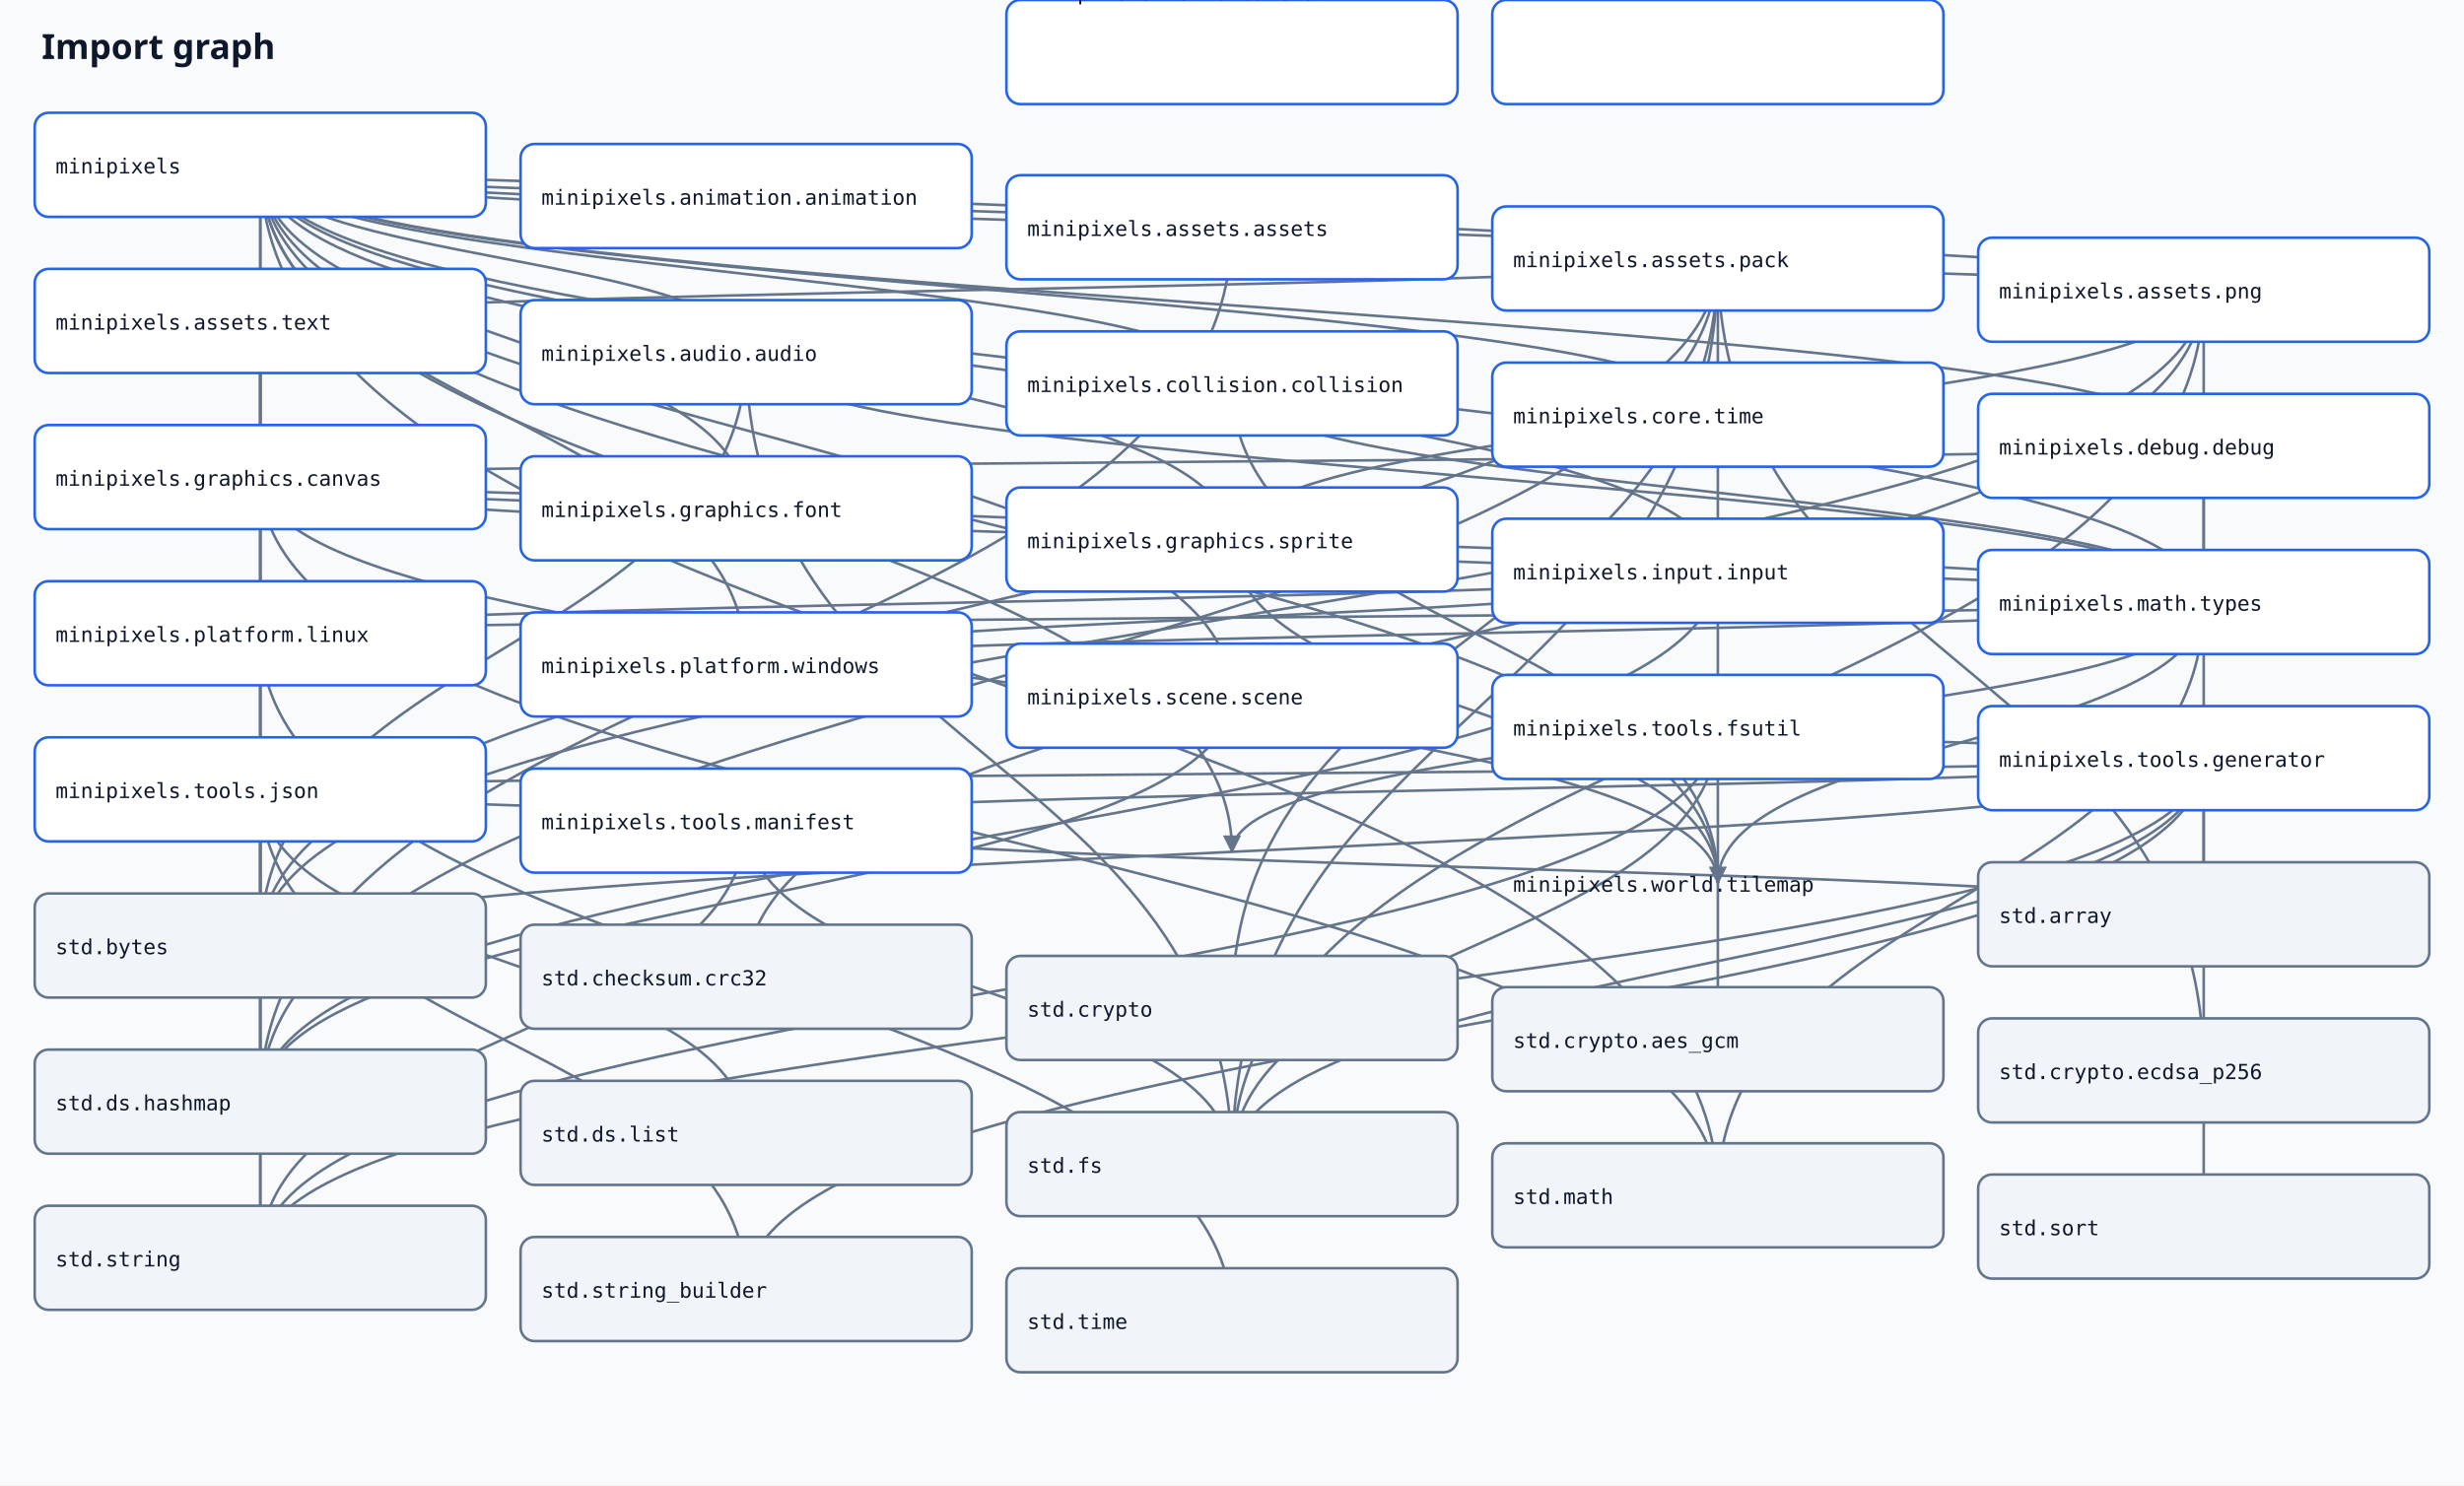
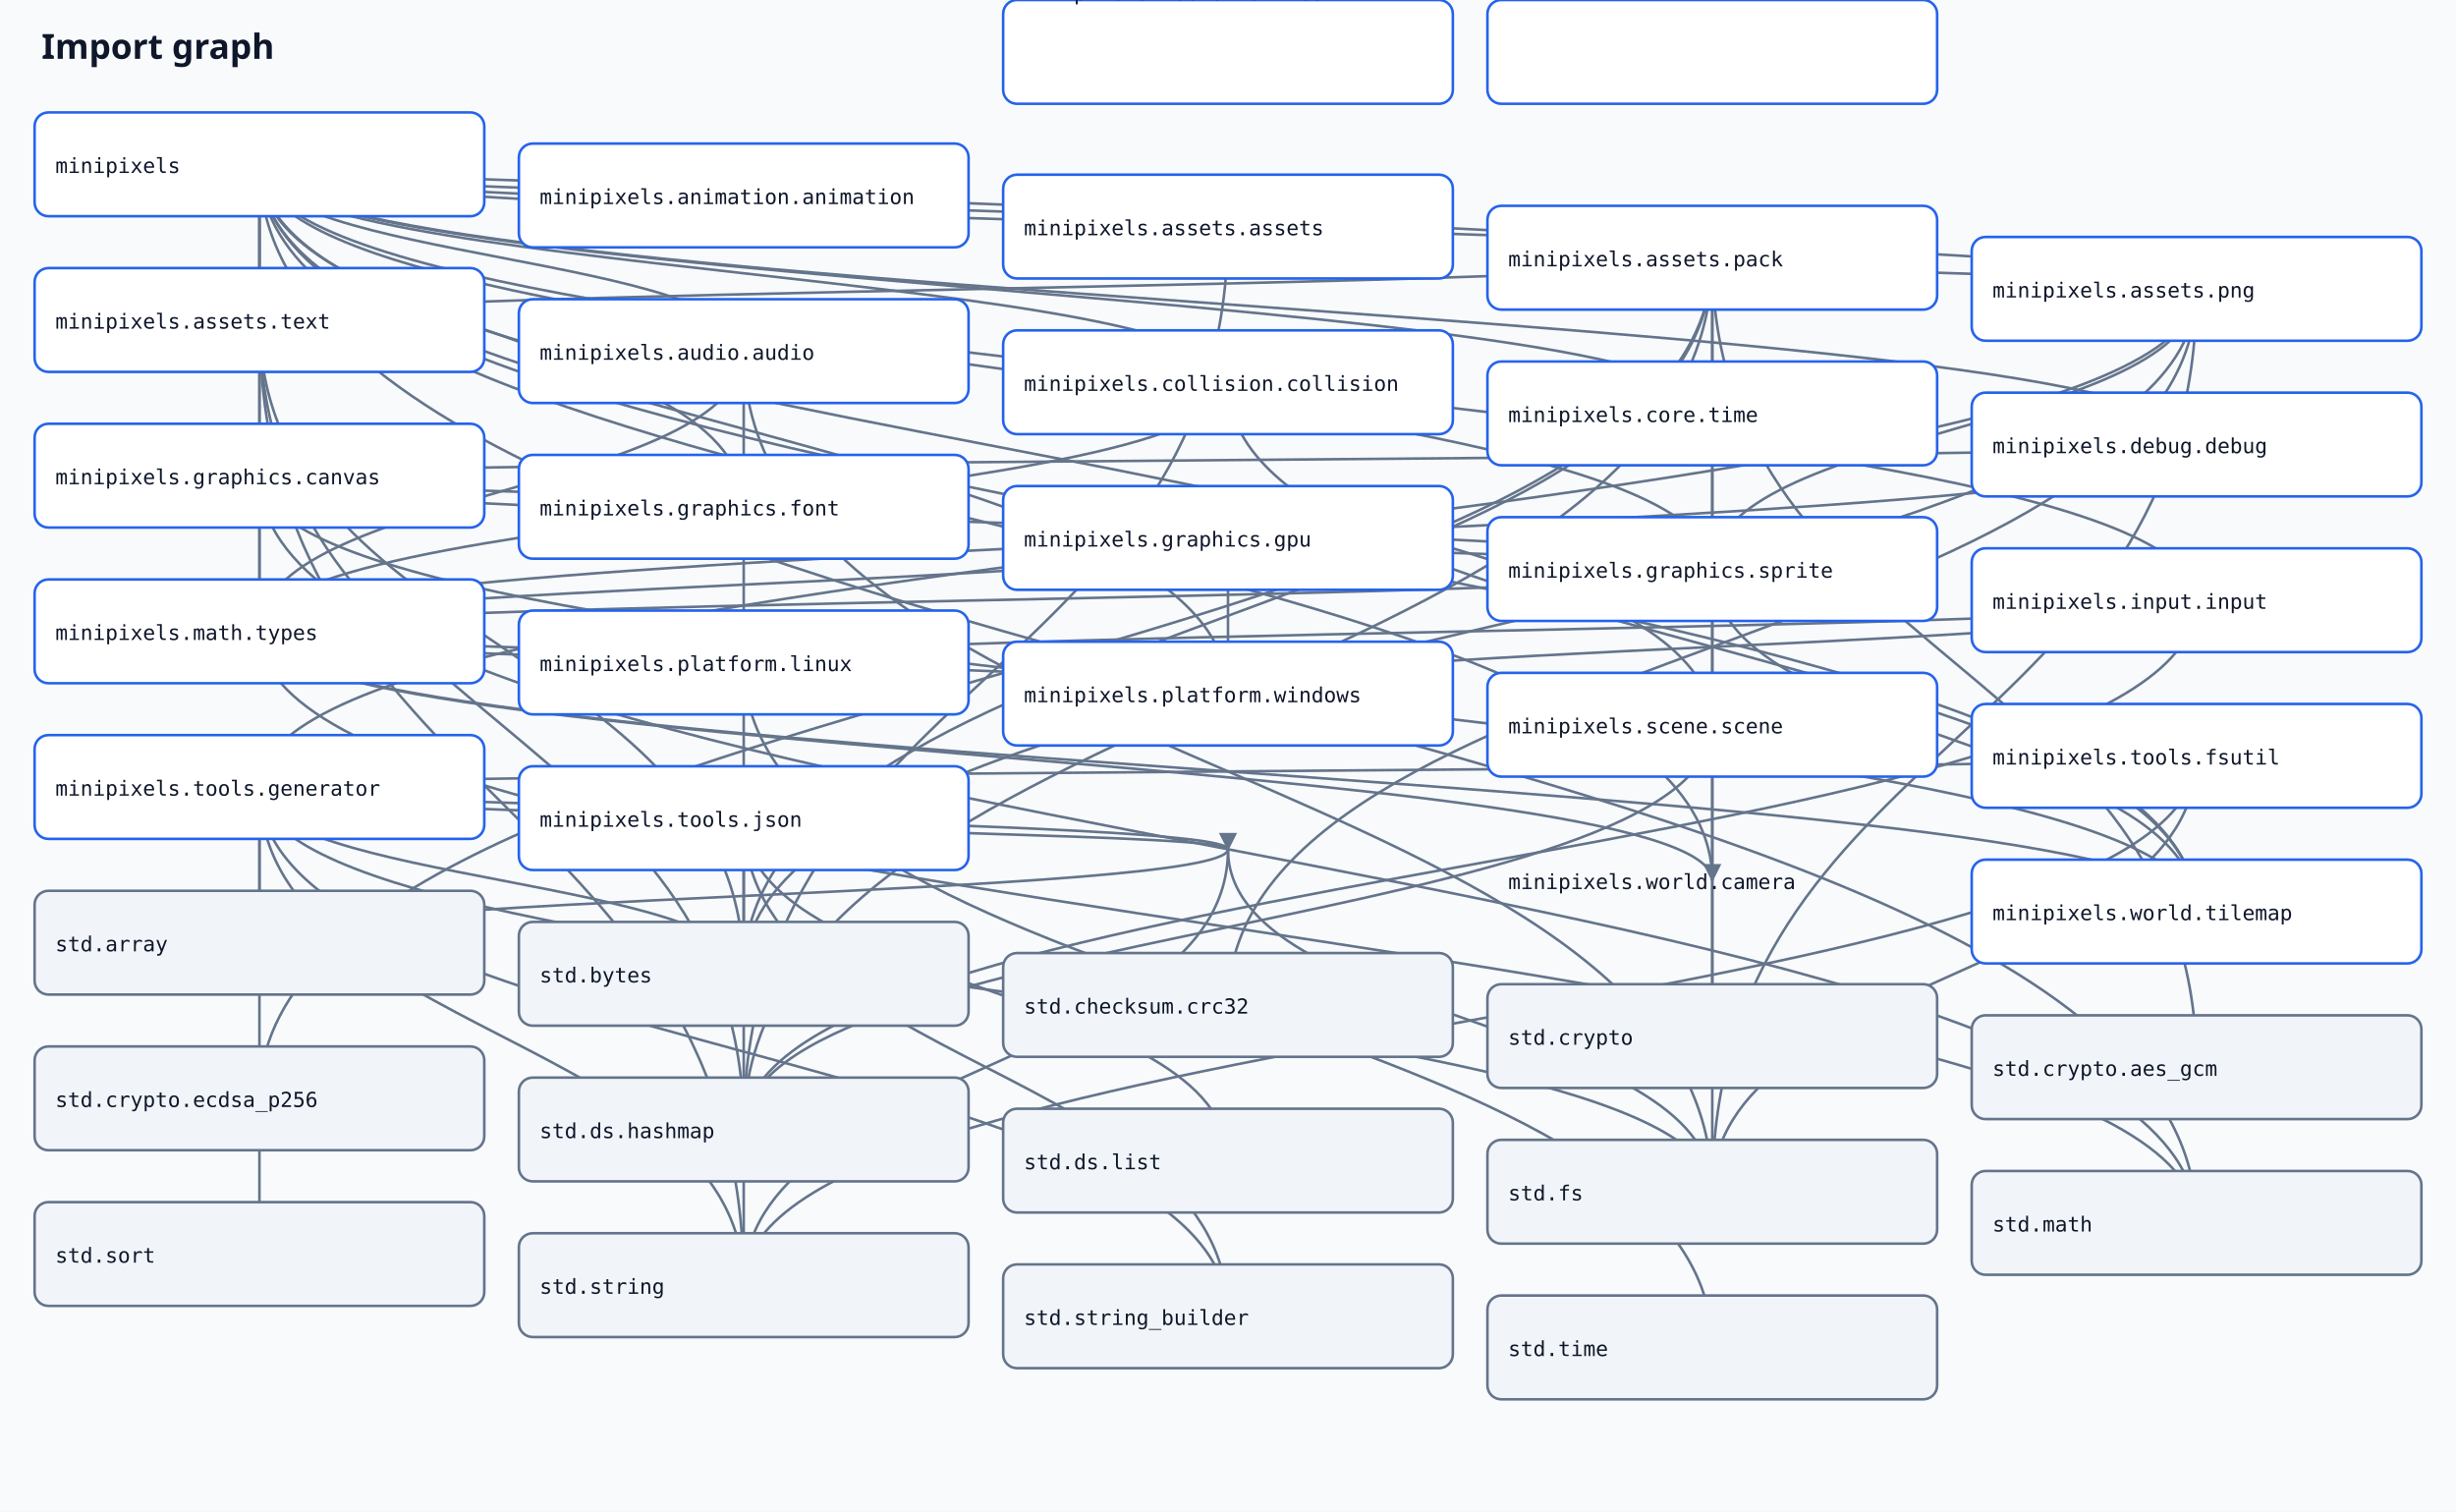
- <svg xmlns="http://www.w3.org/2000/svg" width="1420" height="856" viewBox="0 0 1420 856" role="img" aria-labelledby="title desc">
+ <svg xmlns="http://www.w3.org/2000/svg" width="1420" height="874" viewBox="0 0 1420 874" role="img" aria-labelledby="title desc">
  <defs>
    <marker id="arrow" viewBox="0 0 10 10" refX="9" refY="5" markerWidth="7" markerHeight="7" orient="auto-start-reverse">
      <path d="M 0 0 L 10 5 L 0 10 z" fill="#64748b" />
    </marker>
  </defs>
  <rect width="100%" height="100%" fill="#f8fafc" />
  <text x="24" y="34" font-family="system-ui,sans-serif" font-size="20" font-weight="700" fill="#0f172a">Import graph</text>
-   <path d="M 150 95 C 150 392, 990 392, 990 689" fill="none" stroke="#64748b" stroke-width="1.5" marker-end="url(#arrow)" />
+   <path d="M 150 95 C 150 401, 1270 401, 1270 707" fill="none" stroke="#64748b" stroke-width="1.5" marker-end="url(#arrow)" />
  <path d="M 150 95 C 150 104, 430 104, 430 113" fill="none" stroke="#64748b" stroke-width="1.5" marker-end="url(#arrow)" />
  <path d="M 150 95 C 150 113, 710 113, 710 131" fill="none" stroke="#64748b" stroke-width="1.5" marker-end="url(#arrow)" />
  <path d="M 150 95 C 150 122, 990 122, 990 149" fill="none" stroke="#64748b" stroke-width="1.5" marker-end="url(#arrow)" />
  <path d="M 150 95 C 150 131, 1270 131, 1270 167" fill="none" stroke="#64748b" stroke-width="1.5" marker-end="url(#arrow)" />
  <path d="M 150 95 C 150 140, 150 140, 150 185" fill="none" stroke="#64748b" stroke-width="1.5" marker-end="url(#arrow)" />
  <path d="M 150 95 C 150 149, 430 149, 430 203" fill="none" stroke="#64748b" stroke-width="1.5" marker-end="url(#arrow)" />
  <path d="M 150 95 C 150 158, 710 158, 710 221" fill="none" stroke="#64748b" stroke-width="1.5" marker-end="url(#arrow)" />
  <path d="M 150 95 C 150 167, 990 167, 990 239" fill="none" stroke="#64748b" stroke-width="1.5" marker-end="url(#arrow)" />
  <path d="M 150 95 C 150 176, 1270 176, 1270 257" fill="none" stroke="#64748b" stroke-width="1.5" marker-end="url(#arrow)" />
  <path d="M 150 95 C 150 185, 150 185, 150 275" fill="none" stroke="#64748b" stroke-width="1.5" marker-end="url(#arrow)" />
  <path d="M 150 95 C 150 194, 430 194, 430 293" fill="none" stroke="#64748b" stroke-width="1.5" marker-end="url(#arrow)" />
-   <path d="M 150 95 C 150 203, 710 203, 710 311" fill="none" stroke="#64748b" stroke-width="1.5" marker-end="url(#arrow)" />
  <path d="M 150 95 C 150 212, 990 212, 990 329" fill="none" stroke="#64748b" stroke-width="1.5" marker-end="url(#arrow)" />
  <path d="M 150 95 C 150 221, 1270 221, 1270 347" fill="none" stroke="#64748b" stroke-width="1.5" marker-end="url(#arrow)" />
-   <path d="M 150 95 C 150 239, 430 239, 430 383" fill="none" stroke="#64748b" stroke-width="1.5" marker-end="url(#arrow)" />
+   <path d="M 150 95 C 150 230, 150 230, 150 365" fill="none" stroke="#64748b" stroke-width="1.5" marker-end="url(#arrow)" />
  <path d="M 150 95 C 150 248, 710 248, 710 401" fill="none" stroke="#64748b" stroke-width="1.5" marker-end="url(#arrow)" />
-   <path d="M 150 95 C 150 293, 710 293, 710 491." fill="none" stroke="#64748b" stroke-width="1.5" marker-end="url(#arrow)" />
+   <path d="M 150 95 C 150 257, 990 257, 990 419" fill="none" stroke="#64748b" stroke-width="1.5" marker-end="url(#arrow)" />
  <path d="M 150 95 C 150 302, 990 302, 990 509." fill="none" stroke="#64748b" stroke-width="1.5" marker-end="url(#arrow)" />
-   <path d="M 710 131 C 710 383, 150 383, 150 635" fill="none" stroke="#64748b" stroke-width="1.5" marker-end="url(#arrow)" />
-   <path d="M 990 149 C 990 347, 150 347, 150 545" fill="none" stroke="#64748b" stroke-width="1.5" marker-end="url(#arrow)" />
-   <path d="M 990 149 C 990 365, 710 365, 710 581" fill="none" stroke="#64748b" stroke-width="1.5" marker-end="url(#arrow)" />
+   <path d="M 150 95 C 150 311, 1270 311, 1270 527" fill="none" stroke="#64748b" stroke-width="1.5" marker-end="url(#arrow)" />
+   <path d="M 710 131 C 710 392, 430 392, 430 653" fill="none" stroke="#64748b" stroke-width="1.5" marker-end="url(#arrow)" />
+   <path d="M 990 149 C 990 356, 430 356, 430 563" fill="none" stroke="#64748b" stroke-width="1.5" marker-end="url(#arrow)" />
  <path d="M 990 149 C 990 374, 990 374, 990 599" fill="none" stroke="#64748b" stroke-width="1.5" marker-end="url(#arrow)" />
  <path d="M 990 149 C 990 383, 1270 383, 1270 617" fill="none" stroke="#64748b" stroke-width="1.5" marker-end="url(#arrow)" />
  <path d="M 990 149 C 990 392, 150 392, 150 635" fill="none" stroke="#64748b" stroke-width="1.5" marker-end="url(#arrow)" />
-   <path d="M 990 149 C 990 410, 710 410, 710 671" fill="none" stroke="#64748b" stroke-width="1.5" marker-end="url(#arrow)" />
+   <path d="M 990 149 C 990 401, 430 401, 430 653" fill="none" stroke="#64748b" stroke-width="1.5" marker-end="url(#arrow)" />
+   <path d="M 990 149 C 990 419, 990 419, 990 689" fill="none" stroke="#64748b" stroke-width="1.5" marker-end="url(#arrow)" />
  <path d="M 990 149 C 990 158, 1270 158, 1270 167" fill="none" stroke="#64748b" stroke-width="1.5" marker-end="url(#arrow)" />
-   <path d="M 1270 167 C 1270 356, 150 356, 150 545" fill="none" stroke="#64748b" stroke-width="1.5" marker-end="url(#arrow)" />
  <path d="M 1270 167 C 1270 365, 430 365, 430 563" fill="none" stroke="#64748b" stroke-width="1.5" marker-end="url(#arrow)" />
-   <path d="M 1270 167 C 1270 419, 710 419, 710 671" fill="none" stroke="#64748b" stroke-width="1.5" marker-end="url(#arrow)" />
-   <path d="M 1270 167 C 1270 239, 710 239, 710 311" fill="none" stroke="#64748b" stroke-width="1.5" marker-end="url(#arrow)" />
-   <path d="M 150 185 C 150 365, 150 365, 150 545" fill="none" stroke="#64748b" stroke-width="1.5" marker-end="url(#arrow)" />
-   <path d="M 150 185 C 150 410, 150 410, 150 635" fill="none" stroke="#64748b" stroke-width="1.5" marker-end="url(#arrow)" />
-   <path d="M 150 185 C 150 455, 150 455, 150 725" fill="none" stroke="#64748b" stroke-width="1.5" marker-end="url(#arrow)" />
+   <path d="M 1270 167 C 1270 374, 710 374, 710 581" fill="none" stroke="#64748b" stroke-width="1.5" marker-end="url(#arrow)" />
+   <path d="M 1270 167 C 1270 428, 990 428, 990 689" fill="none" stroke="#64748b" stroke-width="1.5" marker-end="url(#arrow)" />
+   <path d="M 1270 167 C 1270 248, 990 248, 990 329" fill="none" stroke="#64748b" stroke-width="1.5" marker-end="url(#arrow)" />
+   <path d="M 150 185 C 150 374, 430 374, 430 563" fill="none" stroke="#64748b" stroke-width="1.5" marker-end="url(#arrow)" />
+   <path d="M 150 185 C 150 419, 430 419, 430 653" fill="none" stroke="#64748b" stroke-width="1.5" marker-end="url(#arrow)" />
+   <path d="M 150 185 C 150 464, 430 464, 430 743" fill="none" stroke="#64748b" stroke-width="1.5" marker-end="url(#arrow)" />
  <path d="M 150 185 C 150 167, 990 167, 990 149" fill="none" stroke="#64748b" stroke-width="1.5" marker-end="url(#arrow)" />
-   <path d="M 430 203 C 430 374, 150 374, 150 545" fill="none" stroke="#64748b" stroke-width="1.5" marker-end="url(#arrow)" />
-   <path d="M 430 203 C 430 437, 710 437, 710 671" fill="none" stroke="#64748b" stroke-width="1.5" marker-end="url(#arrow)" />
-   <path d="M 430 203 C 430 275, 1270 275, 1270 347" fill="none" stroke="#64748b" stroke-width="1.5" marker-end="url(#arrow)" />
-   <path d="M 710 221 C 710 284, 1270 284, 1270 347" fill="none" stroke="#64748b" stroke-width="1.5" marker-end="url(#arrow)" />
+   <path d="M 430 203 C 430 383, 430 383, 430 563" fill="none" stroke="#64748b" stroke-width="1.5" marker-end="url(#arrow)" />
+   <path d="M 430 203 C 430 446, 990 446, 990 689" fill="none" stroke="#64748b" stroke-width="1.5" marker-end="url(#arrow)" />
+   <path d="M 430 203 C 430 284, 150 284, 150 365" fill="none" stroke="#64748b" stroke-width="1.5" marker-end="url(#arrow)" />
+   <path d="M 710 221 C 710 293, 150 293, 150 365" fill="none" stroke="#64748b" stroke-width="1.5" marker-end="url(#arrow)" />
  <path d="M 1270 257 C 1270 266, 150 266, 150 275" fill="none" stroke="#64748b" stroke-width="1.5" marker-end="url(#arrow)" />
-   <path d="M 1270 257 C 1270 302, 1270 302, 1270 347" fill="none" stroke="#64748b" stroke-width="1.5" marker-end="url(#arrow)" />
-   <path d="M 150 275 C 150 482, 990 482, 990 689" fill="none" stroke="#64748b" stroke-width="1.5" marker-end="url(#arrow)" />
-   <path d="M 150 275 C 150 293, 710 293, 710 311" fill="none" stroke="#64748b" stroke-width="1.5" marker-end="url(#arrow)" />
-   <path d="M 150 275 C 150 311, 1270 311, 1270 347" fill="none" stroke="#64748b" stroke-width="1.5" marker-end="url(#arrow)" />
+   <path d="M 1270 257 C 1270 311, 150 311, 150 365" fill="none" stroke="#64748b" stroke-width="1.5" marker-end="url(#arrow)" />
+   <path d="M 150 275 C 150 491, 1270 491, 1270 707" fill="none" stroke="#64748b" stroke-width="1.5" marker-end="url(#arrow)" />
+   <path d="M 150 275 C 150 302, 990 302, 990 329" fill="none" stroke="#64748b" stroke-width="1.5" marker-end="url(#arrow)" />
+   <path d="M 150 275 C 150 320, 150 320, 150 365" fill="none" stroke="#64748b" stroke-width="1.5" marker-end="url(#arrow)" />
  <path d="M 430 293 C 430 284, 150 284, 150 275" fill="none" stroke="#64748b" stroke-width="1.5" marker-end="url(#arrow)" />
-   <path d="M 710 311 C 710 329, 1270 329, 1270 347" fill="none" stroke="#64748b" stroke-width="1.5" marker-end="url(#arrow)" />
-   <path d="M 990 329 C 990 482, 150 482, 150 635" fill="none" stroke="#64748b" stroke-width="1.5" marker-end="url(#arrow)" />
-   <path d="M 1270 347 C 1270 518, 990 518, 990 689" fill="none" stroke="#64748b" stroke-width="1.5" marker-end="url(#arrow)" />
-   <path d="M 150 365 C 150 563, 710 563, 710 761" fill="none" stroke="#64748b" stroke-width="1.5" marker-end="url(#arrow)" />
-   <path d="M 150 365 C 150 347, 990 347, 990 329" fill="none" stroke="#64748b" stroke-width="1.5" marker-end="url(#arrow)" />
-   <path d="M 150 365 C 150 356, 1270 356, 1270 347" fill="none" stroke="#64748b" stroke-width="1.5" marker-end="url(#arrow)" />
-   <path d="M 430 383 C 430 356, 990 356, 990 329" fill="none" stroke="#64748b" stroke-width="1.5" marker-end="url(#arrow)" />
+   <path d="M 710 311 C 710 320, 990 320, 990 329" fill="none" stroke="#64748b" stroke-width="1.5" marker-end="url(#arrow)" />
+   <path d="M 710 311 C 710 338, 150 338, 150 365" fill="none" stroke="#64748b" stroke-width="1.5" marker-end="url(#arrow)" />
+   <path d="M 710 311 C 710 356, 710 356, 710 401" fill="none" stroke="#64748b" stroke-width="1.5" marker-end="url(#arrow)" />
+   <path d="M 990 329 C 990 347, 150 347, 150 365" fill="none" stroke="#64748b" stroke-width="1.5" marker-end="url(#arrow)" />
+   <path d="M 1270 347 C 1270 500, 430 500, 430 653" fill="none" stroke="#64748b" stroke-width="1.5" marker-end="url(#arrow)" />
+   <path d="M 150 365 C 150 536, 1270 536, 1270 707" fill="none" stroke="#64748b" stroke-width="1.5" marker-end="url(#arrow)" />
+   <path d="M 430 383 C 430 581, 990 581, 990 779" fill="none" stroke="#64748b" stroke-width="1.5" marker-end="url(#arrow)" />
  <path d="M 430 383 C 430 365, 1270 365, 1270 347" fill="none" stroke="#64748b" stroke-width="1.5" marker-end="url(#arrow)" />
-   <path d="M 710 401 C 710 518, 150 518, 150 635" fill="none" stroke="#64748b" stroke-width="1.5" marker-end="url(#arrow)" />
-   <path d="M 990 419 C 990 545, 710 545, 710 671" fill="none" stroke="#64748b" stroke-width="1.5" marker-end="url(#arrow)" />
-   <path d="M 990 419 C 990 572, 150 572, 150 725" fill="none" stroke="#64748b" stroke-width="1.5" marker-end="url(#arrow)" />
-   <path d="M 1270 437 C 1270 482, 1270 482, 1270 527" fill="none" stroke="#64748b" stroke-width="1.5" marker-end="url(#arrow)" />
-   <path d="M 1270 437 C 1270 491, 150 491, 150 545" fill="none" stroke="#64748b" stroke-width="1.5" marker-end="url(#arrow)" />
-   <path d="M 1270 437 C 1270 554, 710 554, 710 671" fill="none" stroke="#64748b" stroke-width="1.5" marker-end="url(#arrow)" />
-   <path d="M 1270 437 C 1270 572, 1270 572, 1270 707" fill="none" stroke="#64748b" stroke-width="1.5" marker-end="url(#arrow)" />
-   <path d="M 1270 437 C 1270 581, 150 581, 150 725" fill="none" stroke="#64748b" stroke-width="1.5" marker-end="url(#arrow)" />
+   <path d="M 430 383 C 430 374, 150 374, 150 365" fill="none" stroke="#64748b" stroke-width="1.5" marker-end="url(#arrow)" />
+   <path d="M 710 401 C 710 374, 1270 374, 1270 347" fill="none" stroke="#64748b" stroke-width="1.5" marker-end="url(#arrow)" />
+   <path d="M 710 401 C 710 383, 150 383, 150 365" fill="none" stroke="#64748b" stroke-width="1.5" marker-end="url(#arrow)" />
+   <path d="M 990 419 C 990 536, 430 536, 430 653" fill="none" stroke="#64748b" stroke-width="1.5" marker-end="url(#arrow)" />
+   <path d="M 1270 437 C 1270 563, 990 563, 990 689" fill="none" stroke="#64748b" stroke-width="1.5" marker-end="url(#arrow)" />
  <path d="M 1270 437 C 1270 590, 430 590, 430 743" fill="none" stroke="#64748b" stroke-width="1.5" marker-end="url(#arrow)" />
-   <path d="M 1270 437 C 1270 302, 1270 302, 1270 167" fill="none" stroke="#64748b" stroke-width="1.5" marker-end="url(#arrow)" />
-   <path d="M 1270 437 C 1270 428, 990 428, 990 419" fill="none" stroke="#64748b" stroke-width="1.5" marker-end="url(#arrow)" />
-   <path d="M 1270 437 C 1270 446, 150 446, 150 455" fill="none" stroke="#64748b" stroke-width="1.5" marker-end="url(#arrow)" />
-   <path d="M 1270 437 C 1270 455, 430 455, 430 473" fill="none" stroke="#64748b" stroke-width="1.5" marker-end="url(#arrow)" />
-   <path d="M 150 455 C 150 554, 430 554, 430 653" fill="none" stroke="#64748b" stroke-width="1.5" marker-end="url(#arrow)" />
+   <path d="M 150 455 C 150 500, 150 500, 150 545" fill="none" stroke="#64748b" stroke-width="1.5" marker-end="url(#arrow)" />
+   <path d="M 150 455 C 150 509, 430 509, 430 563" fill="none" stroke="#64748b" stroke-width="1.5" marker-end="url(#arrow)" />
+   <path d="M 150 455 C 150 572, 990 572, 990 689" fill="none" stroke="#64748b" stroke-width="1.5" marker-end="url(#arrow)" />
  <path d="M 150 455 C 150 590, 150 590, 150 725" fill="none" stroke="#64748b" stroke-width="1.5" marker-end="url(#arrow)" />
  <path d="M 150 455 C 150 599, 430 599, 430 743" fill="none" stroke="#64748b" stroke-width="1.5" marker-end="url(#arrow)" />
-   <path d="M 430 473 C 430 500, 1270 500, 1270 527" fill="none" stroke="#64748b" stroke-width="1.5" marker-end="url(#arrow)" />
+   <path d="M 150 455 C 150 608, 710 608, 710 761" fill="none" stroke="#64748b" stroke-width="1.5" marker-end="url(#arrow)" />
+   <path d="M 150 455 C 150 311, 1270 311, 1270 167" fill="none" stroke="#64748b" stroke-width="1.5" marker-end="url(#arrow)" />
+   <path d="M 150 455 C 150 446, 1270 446, 1270 437" fill="none" stroke="#64748b" stroke-width="1.5" marker-end="url(#arrow)" />
+   <path d="M 150 455 C 150 464, 430 464, 430 473" fill="none" stroke="#64748b" stroke-width="1.5" marker-end="url(#arrow)" />
+   <path d="M 150 455 C 150 473, 710 473, 710 491." fill="none" stroke="#64748b" stroke-width="1.5" marker-end="url(#arrow)" />
  <path d="M 430 473 C 430 572, 710 572, 710 671" fill="none" stroke="#64748b" stroke-width="1.5" marker-end="url(#arrow)" />
-   <path d="M 430 473 C 430 599, 150 599, 150 725" fill="none" stroke="#64748b" stroke-width="1.5" marker-end="url(#arrow)" />
-   <path d="M 430 473 C 430 464, 150 464, 150 455" fill="none" stroke="#64748b" stroke-width="1.5" marker-end="url(#arrow)" />
-   <path d="M 710 491. C 710 419, 1270 419, 1270 347" fill="none" stroke="#64748b" stroke-width="1.5" marker-end="url(#arrow)" />
-   <path d="M 990 509. C 990 365, 710 365, 710 221" fill="none" stroke="#64748b" stroke-width="1.5" marker-end="url(#arrow)" />
-   <path d="M 990 509. C 990 392, 150 392, 150 275" fill="none" stroke="#64748b" stroke-width="1.5" marker-end="url(#arrow)" />
-   <path d="M 990 509. C 990 410, 710 410, 710 311" fill="none" stroke="#64748b" stroke-width="1.5" marker-end="url(#arrow)" />
-   <path d="M 990 509. C 990 428, 1270 428, 1270 347" fill="none" stroke="#64748b" stroke-width="1.5" marker-end="url(#arrow)" />
+   <path d="M 430 473 C 430 608, 430 608, 430 743" fill="none" stroke="#64748b" stroke-width="1.5" marker-end="url(#arrow)" />
+   <path d="M 430 473 C 430 617, 710 617, 710 761" fill="none" stroke="#64748b" stroke-width="1.5" marker-end="url(#arrow)" />
+   <path d="M 710 491. C 710 518, 150 518, 150 545" fill="none" stroke="#64748b" stroke-width="1.5" marker-end="url(#arrow)" />
+   <path d="M 710 491. C 710 590, 990 590, 990 689" fill="none" stroke="#64748b" stroke-width="1.5" marker-end="url(#arrow)" />
+   <path d="M 710 491. C 710 617, 430 617, 430 743" fill="none" stroke="#64748b" stroke-width="1.5" marker-end="url(#arrow)" />
+   <path d="M 710 491. C 710 482, 430 482, 430 473" fill="none" stroke="#64748b" stroke-width="1.5" marker-end="url(#arrow)" />
+   <path d="M 990 509. C 990 437, 150 437, 150 365" fill="none" stroke="#64748b" stroke-width="1.5" marker-end="url(#arrow)" />
+   <path d="M 1270 527 C 1270 374, 710 374, 710 221" fill="none" stroke="#64748b" stroke-width="1.5" marker-end="url(#arrow)" />
+   <path d="M 1270 527 C 1270 401, 150 401, 150 275" fill="none" stroke="#64748b" stroke-width="1.5" marker-end="url(#arrow)" />
+   <path d="M 1270 527 C 1270 428, 990 428, 990 329" fill="none" stroke="#64748b" stroke-width="1.5" marker-end="url(#arrow)" />
+   <path d="M 1270 527 C 1270 446, 150 446, 150 365" fill="none" stroke="#64748b" stroke-width="1.5" marker-end="url(#arrow)" />
  <g>
    <rect x="20" y="65" width="260" height="60" rx="8" fill="#ffffff" stroke="#2563eb" stroke-width="1.5" />
    <text x="32" y="100" font-family="ui-monospace,monospace" font-size="12" fill="#0f172a">minipixels</text>
  </g>
  <g>
    <rect x="300" y="83" width="260" height="60" rx="8" fill="#ffffff" stroke="#2563eb" stroke-width="1.5" />
    <text x="312" y="118" font-family="ui-monospace,monospace" font-size="12" fill="#0f172a">minipixels.animation.animation</text>
  </g>
  <g>
    <rect x="580" y="101" width="260" height="60" rx="8" fill="#ffffff" stroke="#2563eb" stroke-width="1.5" />
    <text x="592" y="136" font-family="ui-monospace,monospace" font-size="12" fill="#0f172a">minipixels.assets.assets</text>
  </g>
  <g>
    <rect x="860" y="119" width="260" height="60" rx="8" fill="#ffffff" stroke="#2563eb" stroke-width="1.5" />
    <text x="872" y="154" font-family="ui-monospace,monospace" font-size="12" fill="#0f172a">minipixels.assets.pack</text>
  </g>
  <g>
    <rect x="1140" y="137" width="260" height="60" rx="8" fill="#ffffff" stroke="#2563eb" stroke-width="1.5" />
    <text x="1152" y="172" font-family="ui-monospace,monospace" font-size="12" fill="#0f172a">minipixels.assets.png</text>
  </g>
  <g>
    <rect x="20" y="155" width="260" height="60" rx="8" fill="#ffffff" stroke="#2563eb" stroke-width="1.5" />
    <text x="32" y="190" font-family="ui-monospace,monospace" font-size="12" fill="#0f172a">minipixels.assets.text</text>
  </g>
  <g>
    <rect x="300" y="173" width="260" height="60" rx="8" fill="#ffffff" stroke="#2563eb" stroke-width="1.5" />
    <text x="312" y="208" font-family="ui-monospace,monospace" font-size="12" fill="#0f172a">minipixels.audio.audio</text>
  </g>
  <g>
    <rect x="580" y="191" width="260" height="60" rx="8" fill="#ffffff" stroke="#2563eb" stroke-width="1.5" />
    <text x="592" y="226" font-family="ui-monospace,monospace" font-size="12" fill="#0f172a">minipixels.collision.collision</text>
  </g>
  <g>
    <rect x="860" y="209" width="260" height="60" rx="8" fill="#ffffff" stroke="#2563eb" stroke-width="1.5" />
    <text x="872" y="244" font-family="ui-monospace,monospace" font-size="12" fill="#0f172a">minipixels.core.time</text>
  </g>
  <g>
    <rect x="1140" y="227" width="260" height="60" rx="8" fill="#ffffff" stroke="#2563eb" stroke-width="1.5" />
    <text x="1152" y="262" font-family="ui-monospace,monospace" font-size="12" fill="#0f172a">minipixels.debug.debug</text>
  </g>
  <g>
    <rect x="20" y="245" width="260" height="60" rx="8" fill="#ffffff" stroke="#2563eb" stroke-width="1.5" />
    <text x="32" y="280" font-family="ui-monospace,monospace" font-size="12" fill="#0f172a">minipixels.graphics.canvas</text>
  </g>
  <g>
    <rect x="300" y="263" width="260" height="60" rx="8" fill="#ffffff" stroke="#2563eb" stroke-width="1.5" />
    <text x="312" y="298" font-family="ui-monospace,monospace" font-size="12" fill="#0f172a">minipixels.graphics.font</text>
  </g>
  <g>
    <rect x="580" y="281" width="260" height="60" rx="8" fill="#ffffff" stroke="#2563eb" stroke-width="1.5" />
-     <text x="592" y="316" font-family="ui-monospace,monospace" font-size="12" fill="#0f172a">minipixels.graphics.sprite</text>
+     <text x="592" y="316" font-family="ui-monospace,monospace" font-size="12" fill="#0f172a">minipixels.graphics.gpu</text>
  </g>
  <g>
    <rect x="860" y="299" width="260" height="60" rx="8" fill="#ffffff" stroke="#2563eb" stroke-width="1.5" />
-     <text x="872" y="334" font-family="ui-monospace,monospace" font-size="12" fill="#0f172a">minipixels.input.input</text>
+     <text x="872" y="334" font-family="ui-monospace,monospace" font-size="12" fill="#0f172a">minipixels.graphics.sprite</text>
  </g>
  <g>
    <rect x="1140" y="317" width="260" height="60" rx="8" fill="#ffffff" stroke="#2563eb" stroke-width="1.5" />
-     <text x="1152" y="352" font-family="ui-monospace,monospace" font-size="12" fill="#0f172a">minipixels.math.types</text>
+     <text x="1152" y="352" font-family="ui-monospace,monospace" font-size="12" fill="#0f172a">minipixels.input.input</text>
  </g>
  <g>
    <rect x="20" y="335" width="260" height="60" rx="8" fill="#ffffff" stroke="#2563eb" stroke-width="1.5" />
-     <text x="32" y="370" font-family="ui-monospace,monospace" font-size="12" fill="#0f172a">minipixels.platform.linux</text>
+     <text x="32" y="370" font-family="ui-monospace,monospace" font-size="12" fill="#0f172a">minipixels.math.types</text>
  </g>
  <g>
    <rect x="300" y="353" width="260" height="60" rx="8" fill="#ffffff" stroke="#2563eb" stroke-width="1.5" />
-     <text x="312" y="388" font-family="ui-monospace,monospace" font-size="12" fill="#0f172a">minipixels.platform.windows</text>
+     <text x="312" y="388" font-family="ui-monospace,monospace" font-size="12" fill="#0f172a">minipixels.platform.linux</text>
  </g>
  <g>
    <rect x="580" y="371" width="260" height="60" rx="8" fill="#ffffff" stroke="#2563eb" stroke-width="1.5" />
-     <text x="592" y="406" font-family="ui-monospace,monospace" font-size="12" fill="#0f172a">minipixels.scene.scene</text>
+     <text x="592" y="406" font-family="ui-monospace,monospace" font-size="12" fill="#0f172a">minipixels.platform.windows</text>
  </g>
  <g>
    <rect x="860" y="389" width="260" height="60" rx="8" fill="#ffffff" stroke="#2563eb" stroke-width="1.5" />
-     <text x="872" y="424" font-family="ui-monospace,monospace" font-size="12" fill="#0f172a">minipixels.tools.fsutil</text>
+     <text x="872" y="424" font-family="ui-monospace,monospace" font-size="12" fill="#0f172a">minipixels.scene.scene</text>
  </g>
  <g>
    <rect x="1140" y="407" width="260" height="60" rx="8" fill="#ffffff" stroke="#2563eb" stroke-width="1.5" />
-     <text x="1152" y="442" font-family="ui-monospace,monospace" font-size="12" fill="#0f172a">minipixels.tools.generator</text>
+     <text x="1152" y="442" font-family="ui-monospace,monospace" font-size="12" fill="#0f172a">minipixels.tools.fsutil</text>
  </g>
  <g>
    <rect x="20" y="425" width="260" height="60" rx="8" fill="#ffffff" stroke="#2563eb" stroke-width="1.5" />
-     <text x="32" y="460" font-family="ui-monospace,monospace" font-size="12" fill="#0f172a">minipixels.tools.json</text>
+     <text x="32" y="460" font-family="ui-monospace,monospace" font-size="12" fill="#0f172a">minipixels.tools.generator</text>
  </g>
  <g>
    <rect x="300" y="443" width="260" height="60" rx="8" fill="#ffffff" stroke="#2563eb" stroke-width="1.5" />
-     <text x="312" y="478" font-family="ui-monospace,monospace" font-size="12" fill="#0f172a">minipixels.tools.manifest</text>
+     <text x="312" y="478" font-family="ui-monospace,monospace" font-size="12" fill="#0f172a">minipixels.tools.json</text>
  </g>
  <g>
    <rect x="580" y="461." width="260" height="60" rx="8" fill="#ffffff" stroke="#2563eb" stroke-width="1.5" />
-     <text x="592" y="496." font-family="ui-monospace,monospace" font-size="12" fill="#0f172a">minipixels.world.camera</text>
+     <text x="592" y="496." font-family="ui-monospace,monospace" font-size="12" fill="#0f172a">minipixels.tools.manifest</text>
  </g>
  <g>
    <rect x="860" y="479." width="260" height="60" rx="8" fill="#ffffff" stroke="#2563eb" stroke-width="1.5" />
-     <text x="872" y="514" font-family="ui-monospace,monospace" font-size="12" fill="#0f172a">minipixels.world.tilemap</text>
-   </g>
-   <g>
-     <rect x="1140" y="497" width="260" height="60" rx="8" fill="#f1f5f9" stroke="#64748b" stroke-width="1.5" />
-     <text x="1152" y="532" font-family="ui-monospace,monospace" font-size="12" fill="#0f172a">std.array</text>
+     <text x="872" y="514" font-family="ui-monospace,monospace" font-size="12" fill="#0f172a">minipixels.world.camera</text>
+   </g>
+   <g>
+     <rect x="1140" y="497" width="260" height="60" rx="8" fill="#ffffff" stroke="#2563eb" stroke-width="1.5" />
+     <text x="1152" y="532" font-family="ui-monospace,monospace" font-size="12" fill="#0f172a">minipixels.world.tilemap</text>
  </g>
  <g>
    <rect x="20" y="515" width="260" height="60" rx="8" fill="#f1f5f9" stroke="#64748b" stroke-width="1.5" />
-     <text x="32" y="550" font-family="ui-monospace,monospace" font-size="12" fill="#0f172a">std.bytes</text>
+     <text x="32" y="550" font-family="ui-monospace,monospace" font-size="12" fill="#0f172a">std.array</text>
  </g>
  <g>
    <rect x="300" y="533" width="260" height="60" rx="8" fill="#f1f5f9" stroke="#64748b" stroke-width="1.5" />
-     <text x="312" y="568" font-family="ui-monospace,monospace" font-size="12" fill="#0f172a">std.checksum.crc32</text>
+     <text x="312" y="568" font-family="ui-monospace,monospace" font-size="12" fill="#0f172a">std.bytes</text>
  </g>
  <g>
    <rect x="580" y="551" width="260" height="60" rx="8" fill="#f1f5f9" stroke="#64748b" stroke-width="1.5" />
-     <text x="592" y="586" font-family="ui-monospace,monospace" font-size="12" fill="#0f172a">std.crypto</text>
+     <text x="592" y="586" font-family="ui-monospace,monospace" font-size="12" fill="#0f172a">std.checksum.crc32</text>
  </g>
  <g>
    <rect x="860" y="569" width="260" height="60" rx="8" fill="#f1f5f9" stroke="#64748b" stroke-width="1.5" />
-     <text x="872" y="604" font-family="ui-monospace,monospace" font-size="12" fill="#0f172a">std.crypto.aes_gcm</text>
+     <text x="872" y="604" font-family="ui-monospace,monospace" font-size="12" fill="#0f172a">std.crypto</text>
  </g>
  <g>
    <rect x="1140" y="587" width="260" height="60" rx="8" fill="#f1f5f9" stroke="#64748b" stroke-width="1.5" />
-     <text x="1152" y="622" font-family="ui-monospace,monospace" font-size="12" fill="#0f172a">std.crypto.ecdsa_p256</text>
+     <text x="1152" y="622" font-family="ui-monospace,monospace" font-size="12" fill="#0f172a">std.crypto.aes_gcm</text>
  </g>
  <g>
    <rect x="20" y="605" width="260" height="60" rx="8" fill="#f1f5f9" stroke="#64748b" stroke-width="1.5" />
-     <text x="32" y="640" font-family="ui-monospace,monospace" font-size="12" fill="#0f172a">std.ds.hashmap</text>
+     <text x="32" y="640" font-family="ui-monospace,monospace" font-size="12" fill="#0f172a">std.crypto.ecdsa_p256</text>
  </g>
  <g>
    <rect x="300" y="623" width="260" height="60" rx="8" fill="#f1f5f9" stroke="#64748b" stroke-width="1.5" />
-     <text x="312" y="658" font-family="ui-monospace,monospace" font-size="12" fill="#0f172a">std.ds.list</text>
+     <text x="312" y="658" font-family="ui-monospace,monospace" font-size="12" fill="#0f172a">std.ds.hashmap</text>
  </g>
  <g>
    <rect x="580" y="641" width="260" height="60" rx="8" fill="#f1f5f9" stroke="#64748b" stroke-width="1.5" />
-     <text x="592" y="676" font-family="ui-monospace,monospace" font-size="12" fill="#0f172a">std.fs</text>
+     <text x="592" y="676" font-family="ui-monospace,monospace" font-size="12" fill="#0f172a">std.ds.list</text>
  </g>
  <g>
    <rect x="860" y="659" width="260" height="60" rx="8" fill="#f1f5f9" stroke="#64748b" stroke-width="1.5" />
-     <text x="872" y="694" font-family="ui-monospace,monospace" font-size="12" fill="#0f172a">std.math</text>
+     <text x="872" y="694" font-family="ui-monospace,monospace" font-size="12" fill="#0f172a">std.fs</text>
  </g>
  <g>
    <rect x="1140" y="677" width="260" height="60" rx="8" fill="#f1f5f9" stroke="#64748b" stroke-width="1.5" />
-     <text x="1152" y="712" font-family="ui-monospace,monospace" font-size="12" fill="#0f172a">std.sort</text>
+     <text x="1152" y="712" font-family="ui-monospace,monospace" font-size="12" fill="#0f172a">std.math</text>
  </g>
  <g>
    <rect x="20" y="695" width="260" height="60" rx="8" fill="#f1f5f9" stroke="#64748b" stroke-width="1.5" />
-     <text x="32" y="730" font-family="ui-monospace,monospace" font-size="12" fill="#0f172a">std.string</text>
+     <text x="32" y="730" font-family="ui-monospace,monospace" font-size="12" fill="#0f172a">std.sort</text>
  </g>
  <g>
    <rect x="300" y="713" width="260" height="60" rx="8" fill="#f1f5f9" stroke="#64748b" stroke-width="1.5" />
-     <text x="312" y="748" font-family="ui-monospace,monospace" font-size="12" fill="#0f172a">std.string_builder</text>
+     <text x="312" y="748" font-family="ui-monospace,monospace" font-size="12" fill="#0f172a">std.string</text>
  </g>
  <g>
    <rect x="580" y="731" width="260" height="60" rx="8" fill="#f1f5f9" stroke="#64748b" stroke-width="1.5" />
-     <text x="592" y="766" font-family="ui-monospace,monospace" font-size="12" fill="#0f172a">std.time</text>
+     <text x="592" y="766" font-family="ui-monospace,monospace" font-size="12" fill="#0f172a">std.string_builder</text>
+   </g>
+   <g>
+     <rect x="860" y="749" width="260" height="60" rx="8" fill="#f1f5f9" stroke="#64748b" stroke-width="1.5" />
+     <text x="872" y="784" font-family="ui-monospace,monospace" font-size="12" fill="#0f172a">std.time</text>
  </g>
</svg>
